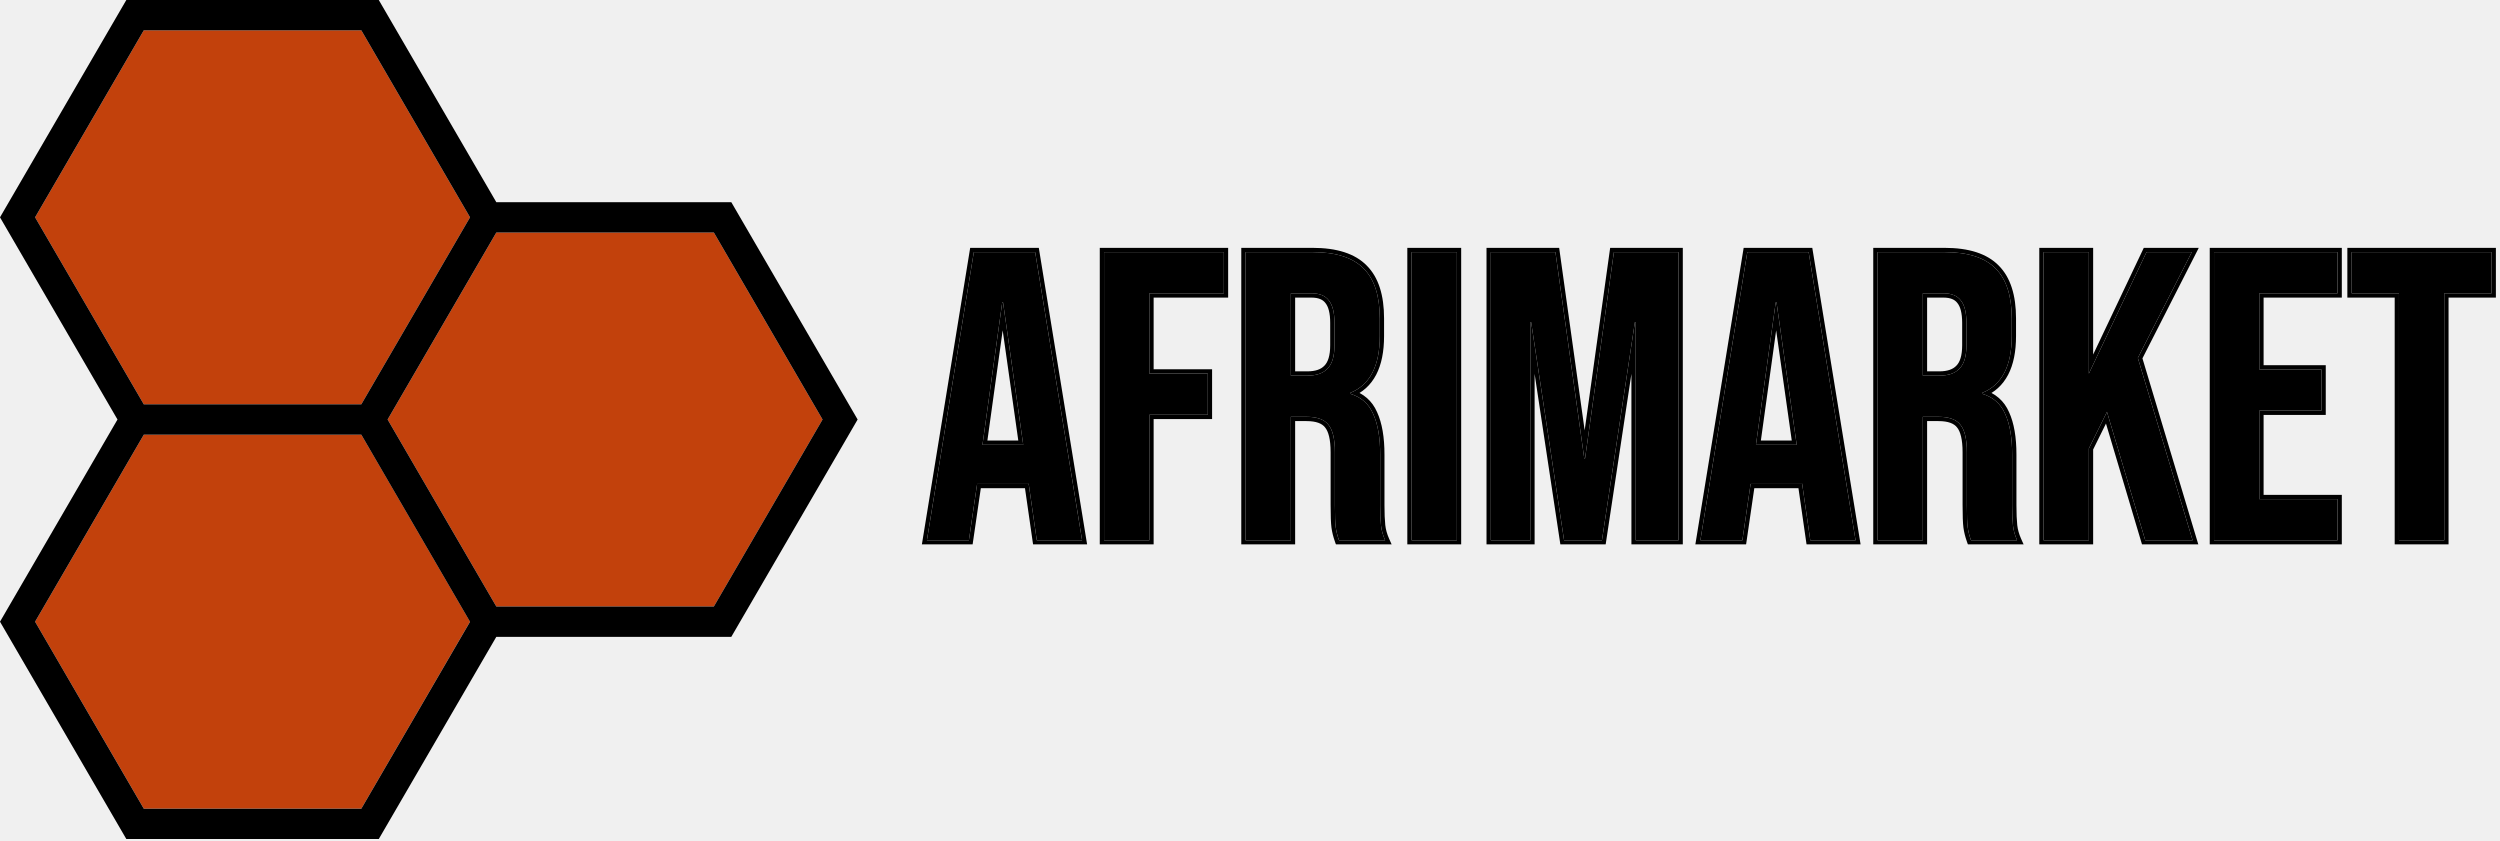
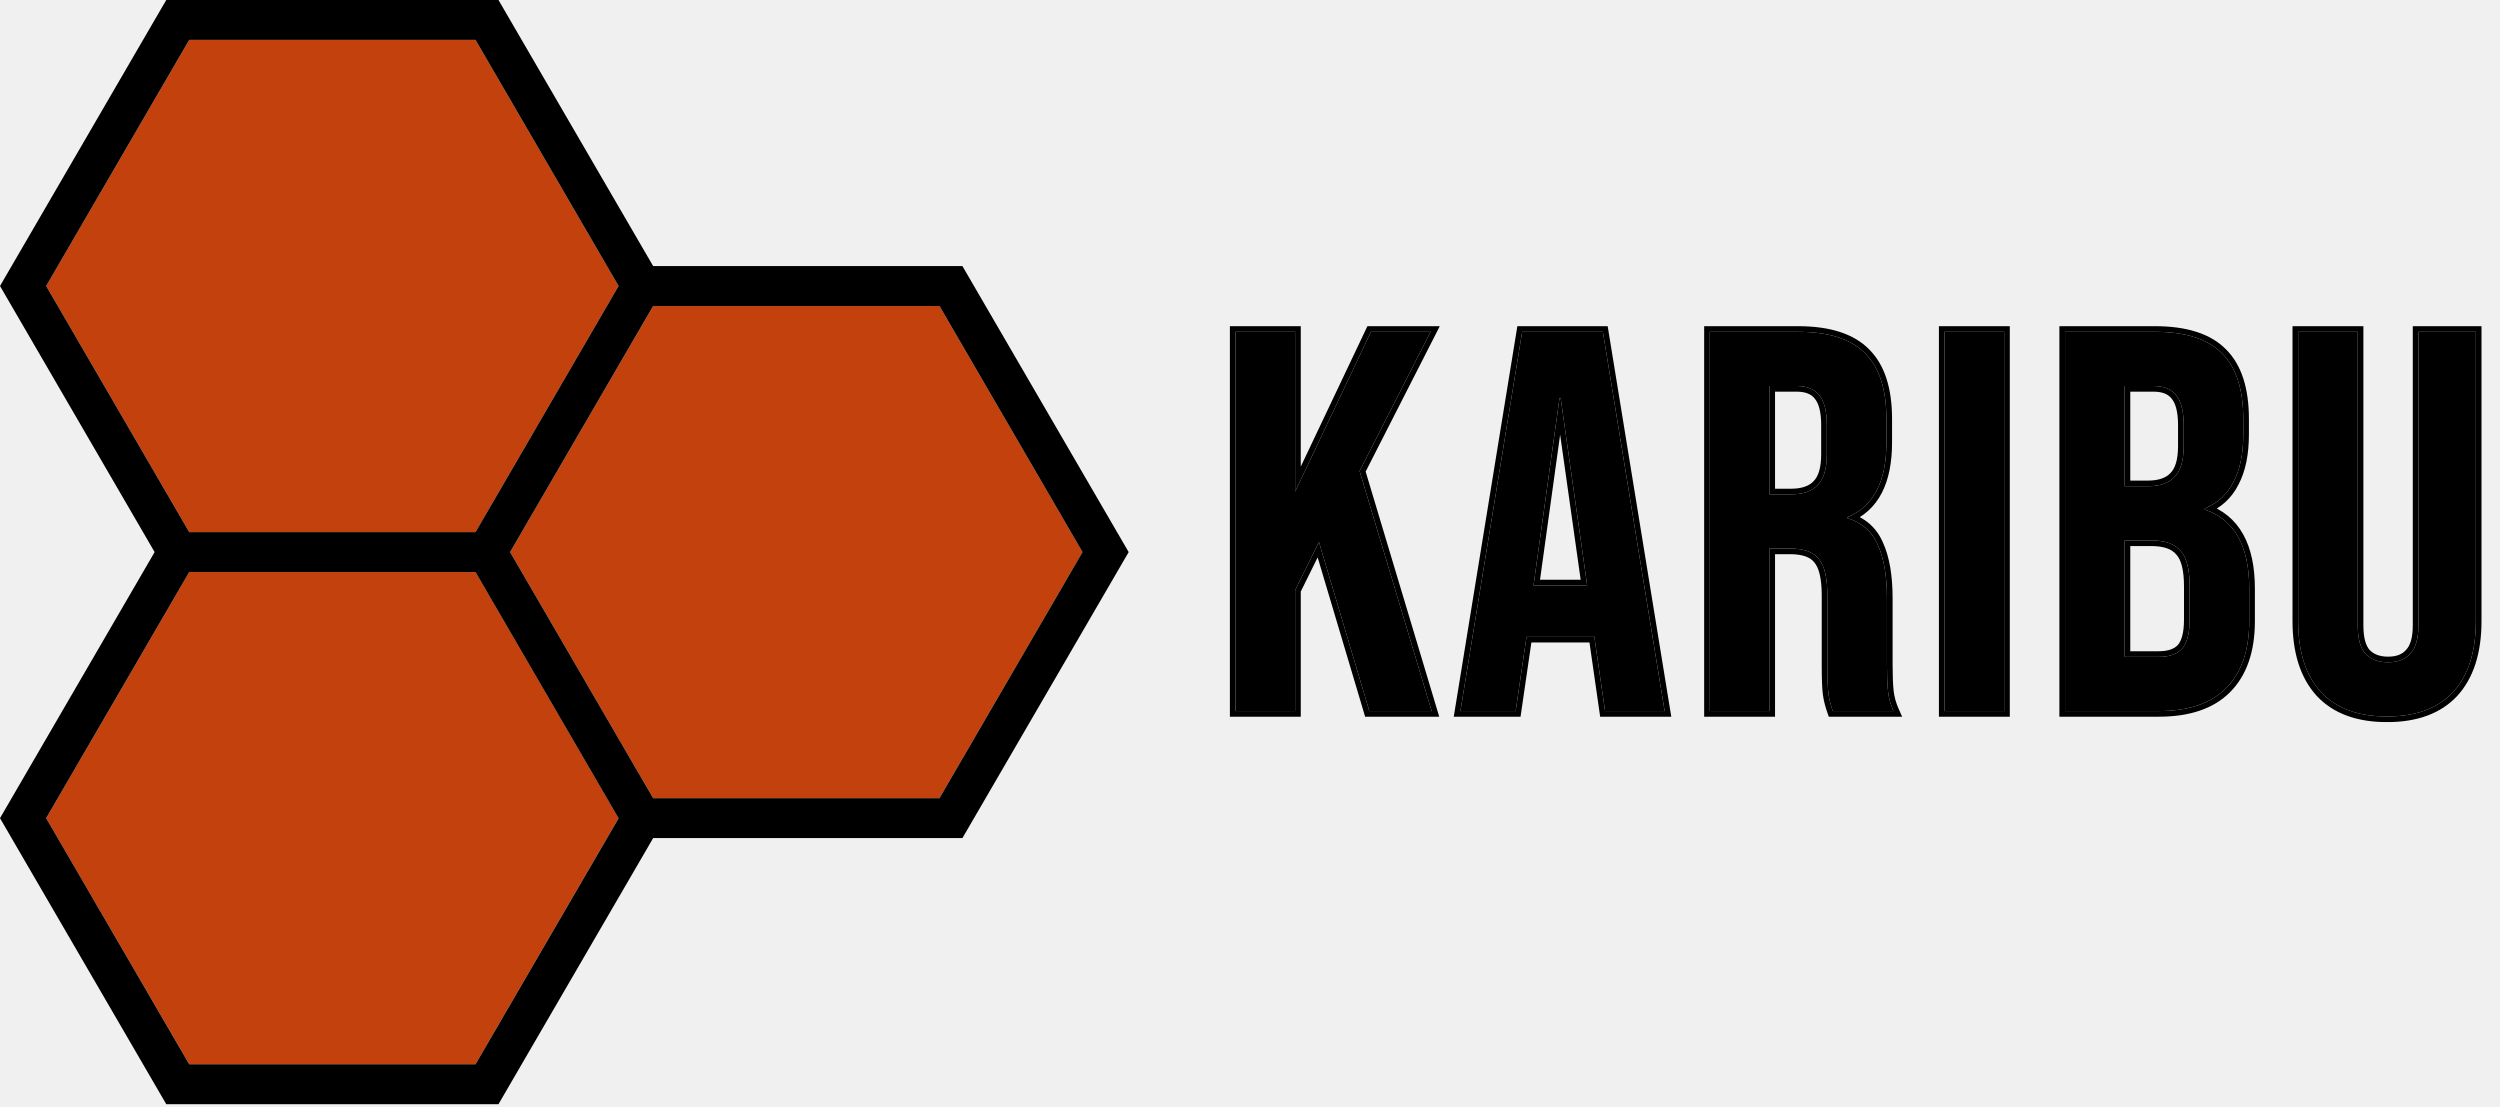
- <svg xmlns="http://www.w3.org/2000/svg" width="583" height="196" viewBox="0 0 583 196" fill="none">
+ <svg xmlns="http://www.w3.org/2000/svg" width="443" height="196" viewBox="0 0 443 196" fill="none">
  <path d="M33.53 7.07H84.26L109.61 50.68L84.26 94.29H33.53L8.18 50.68L33.53 7.07Z" fill="#C2410C" />
  <path d="M84.26 188.58H33.53L8.18 144.98L33.53 101.37H84.26L87.43 106.81L109.61 144.98L84.26 188.58Z" fill="#C2410C" />
  <path d="M115.74 141.44L112.57 135.99L90.39 97.83L115.74 54.22H166.47L191.82 97.83L166.47 141.44H115.74Z" fill="#C2410C" />
  <path d="M200 97.83L170.54 47.15H115.74L88.33 0H29.46L0 50.68L27.4 97.83L0 144.98L29.46 195.66H88.33L115.74 148.51H170.54L200 97.83ZM33.53 7.07H84.26L109.61 50.68L84.26 94.29H33.53L8.18 50.68L33.53 7.07ZM84.26 188.59H33.53L8.18 144.98L33.53 101.37H84.26L87.43 106.83L109.61 145L84.26 188.59ZM115.74 141.44L112.57 135.99L90.39 97.83L115.74 54.22H166.47L191.82 97.83L166.47 141.44H115.74Z" fill="black" />
-   <mask id="path-5-outside-1_2_4" maskUnits="userSpaceOnUse" x="214" y="57" width="369" height="70" fill="black">
-     <rect fill="white" x="214" y="57" width="369" height="70" />
-     <path d="M227.096 58.8H241.4L252.344 126H241.784L239.864 112.656V112.848H227.864L225.944 126H216.152L227.096 58.8ZM238.616 103.728L233.912 70.512H233.72L229.112 103.728H238.616ZM257.467 58.8H285.403V68.4H268.027V87.12H281.659V96.72H268.027V126H257.467V58.8ZM290.467 58.8H306.115C311.555 58.8 315.523 60.08 318.019 62.64C320.515 65.136 321.763 69.008 321.763 74.256V78.384C321.763 85.36 319.459 89.776 314.851 91.632V91.824C317.411 92.592 319.203 94.16 320.227 96.528C321.315 98.896 321.859 102.064 321.859 106.032V117.84C321.859 119.76 321.923 121.328 322.051 122.544C322.179 123.696 322.499 124.848 323.011 126H312.259C311.875 124.912 311.619 123.888 311.491 122.928C311.363 121.968 311.299 120.24 311.299 117.744V105.456C311.299 102.384 310.787 100.24 309.763 99.024C308.803 97.808 307.107 97.2 304.675 97.2H301.027V126H290.467V58.8ZM304.867 87.6C306.979 87.6 308.547 87.056 309.571 85.968C310.659 84.88 311.203 83.056 311.203 80.496V75.312C311.203 72.88 310.755 71.12 309.859 70.032C309.027 68.944 307.683 68.4 305.827 68.4H301.027V87.6H304.867ZM329.186 58.8H339.746V126H329.186V58.8ZM347.655 58.8H362.727L369.447 106.896H369.639L376.359 58.8H391.431V126H381.447V75.12H381.255L373.575 126H364.743L357.063 75.12H356.871V126H347.655V58.8ZM407.471 58.8H421.775L432.719 126H422.159L420.239 112.656V112.848H408.239L406.319 126H396.527L407.471 58.8ZM418.991 103.728L414.287 70.512H414.095L409.487 103.728H418.991ZM437.842 58.8H453.49C458.93 58.8 462.898 60.08 465.394 62.64C467.89 65.136 469.138 69.008 469.138 74.256V78.384C469.138 85.36 466.834 89.776 462.226 91.632V91.824C464.786 92.592 466.578 94.16 467.602 96.528C468.69 98.896 469.234 102.064 469.234 106.032V117.84C469.234 119.76 469.298 121.328 469.426 122.544C469.554 123.696 469.874 124.848 470.386 126H459.634C459.25 124.912 458.994 123.888 458.866 122.928C458.738 121.968 458.674 120.24 458.674 117.744V105.456C458.674 102.384 458.162 100.24 457.138 99.024C456.178 97.808 454.482 97.2 452.05 97.2H448.402V126H437.842V58.8ZM452.242 87.6C454.354 87.6 455.922 87.056 456.946 85.968C458.034 84.88 458.578 83.056 458.578 80.496V75.312C458.578 72.88 458.13 71.12 457.234 70.032C456.402 68.944 455.058 68.4 453.202 68.4H448.402V87.6H452.242ZM476.561 58.8H487.121V87.12L500.561 58.8H511.121L498.545 83.472L511.313 126H500.273L491.345 96.048L487.121 104.592V126H476.561V58.8ZM516.311 58.8H545.111V68.4H526.871V86.16H541.367V95.76H526.871V116.4H545.111V126H516.311V58.8ZM559.442 68.4H548.402V58.8H581.042V68.4H570.002V126H559.442V68.4Z" />
+   <mask id="path-5-outside-1_2_4" maskUnits="userSpaceOnUse" x="217" y="57" width="223" height="71" fill="black">
+     <rect fill="white" x="217" y="57" width="223" height="71" />
+     <path d="M218.936 58.8H229.496V87.12L242.936 58.8H253.496L240.92 83.472L253.688 126H242.648L233.72 96.048L229.496 104.592V126H218.936V58.8ZM269.726 58.8H284.03L294.974 126H284.414L282.494 112.656V112.848H270.494L268.574 126H258.782L269.726 58.8ZM281.246 103.728L276.542 70.512H276.35L271.742 103.728H281.246ZM302.977 58.8H318.625C324.065 58.8 328.033 60.08 330.529 62.64C333.025 65.136 334.273 69.008 334.273 74.256V78.384C334.273 85.36 331.969 89.776 327.361 91.632V91.824C329.921 92.592 331.713 94.16 332.737 96.528C333.825 98.896 334.369 102.064 334.369 106.032V117.84C334.369 119.76 334.433 121.328 334.561 122.544C334.689 123.696 335.009 124.848 335.521 126H324.769C324.385 124.912 324.129 123.888 324.001 122.928C323.873 121.968 323.809 120.24 323.809 117.744V105.456C323.809 102.384 323.297 100.24 322.273 99.024C321.313 97.808 319.617 97.2 317.185 97.2H313.537V126H302.977V58.8ZM317.377 87.6C319.489 87.6 321.057 87.056 322.081 85.968C323.169 84.88 323.713 83.056 323.713 80.496V75.312C323.713 72.88 323.265 71.12 322.369 70.032C321.537 68.944 320.193 68.4 318.337 68.4H313.537V87.6H317.377ZM344.576 58.8H355.136V126H344.576V58.8ZM365.925 58.8H381.861C387.301 58.8 391.269 60.08 393.765 62.64C396.261 65.136 397.509 69.008 397.509 74.256V76.944C397.509 80.4 396.933 83.216 395.781 85.392C394.693 87.568 392.997 89.136 390.693 90.096V90.288C395.941 92.08 398.565 96.752 398.565 104.304V110.064C398.565 115.248 397.189 119.216 394.437 121.968C391.749 124.656 387.781 126 382.533 126H365.925V58.8ZM380.613 86.16C382.725 86.16 384.293 85.616 385.317 84.528C386.405 83.44 386.949 81.616 386.949 79.056V75.312C386.949 72.88 386.501 71.12 385.605 70.032C384.773 68.944 383.429 68.4 381.573 68.4H376.485V86.16H380.613ZM382.533 116.4C384.389 116.4 385.765 115.92 386.661 114.96C387.557 113.936 388.005 112.208 388.005 109.776V103.92C388.005 100.848 387.461 98.736 386.373 97.584C385.349 96.368 383.621 95.76 381.189 95.76H376.485V116.4H382.533ZM422.977 126.96C417.857 126.96 413.953 125.52 411.265 122.64C408.577 119.696 407.233 115.504 407.233 110.064V58.8H417.793V110.832C417.793 113.136 418.241 114.8 419.137 115.824C420.097 116.848 421.441 117.36 423.169 117.36C424.897 117.36 426.209 116.848 427.105 115.824C428.065 114.8 428.545 113.136 428.545 110.832V58.8H438.721V110.064C438.721 115.504 437.377 119.696 434.689 122.64C432.001 125.52 428.097 126.96 422.977 126.96Z" />
  </mask>
-   <path d="M227.096 58.8H241.4L252.344 126H241.784L239.864 112.656V112.848H227.864L225.944 126H216.152L227.096 58.8ZM238.616 103.728L233.912 70.512H233.72L229.112 103.728H238.616ZM257.467 58.8H285.403V68.4H268.027V87.12H281.659V96.72H268.027V126H257.467V58.8ZM290.467 58.8H306.115C311.555 58.8 315.523 60.08 318.019 62.64C320.515 65.136 321.763 69.008 321.763 74.256V78.384C321.763 85.36 319.459 89.776 314.851 91.632V91.824C317.411 92.592 319.203 94.16 320.227 96.528C321.315 98.896 321.859 102.064 321.859 106.032V117.84C321.859 119.76 321.923 121.328 322.051 122.544C322.179 123.696 322.499 124.848 323.011 126H312.259C311.875 124.912 311.619 123.888 311.491 122.928C311.363 121.968 311.299 120.24 311.299 117.744V105.456C311.299 102.384 310.787 100.24 309.763 99.024C308.803 97.808 307.107 97.2 304.675 97.2H301.027V126H290.467V58.8ZM304.867 87.6C306.979 87.6 308.547 87.056 309.571 85.968C310.659 84.88 311.203 83.056 311.203 80.496V75.312C311.203 72.88 310.755 71.12 309.859 70.032C309.027 68.944 307.683 68.4 305.827 68.4H301.027V87.6H304.867ZM329.186 58.8H339.746V126H329.186V58.8ZM347.655 58.8H362.727L369.447 106.896H369.639L376.359 58.8H391.431V126H381.447V75.12H381.255L373.575 126H364.743L357.063 75.12H356.871V126H347.655V58.8ZM407.471 58.8H421.775L432.719 126H422.159L420.239 112.656V112.848H408.239L406.319 126H396.527L407.471 58.8ZM418.991 103.728L414.287 70.512H414.095L409.487 103.728H418.991ZM437.842 58.8H453.49C458.93 58.8 462.898 60.08 465.394 62.64C467.89 65.136 469.138 69.008 469.138 74.256V78.384C469.138 85.36 466.834 89.776 462.226 91.632V91.824C464.786 92.592 466.578 94.16 467.602 96.528C468.69 98.896 469.234 102.064 469.234 106.032V117.84C469.234 119.76 469.298 121.328 469.426 122.544C469.554 123.696 469.874 124.848 470.386 126H459.634C459.25 124.912 458.994 123.888 458.866 122.928C458.738 121.968 458.674 120.24 458.674 117.744V105.456C458.674 102.384 458.162 100.24 457.138 99.024C456.178 97.808 454.482 97.2 452.05 97.2H448.402V126H437.842V58.8ZM452.242 87.6C454.354 87.6 455.922 87.056 456.946 85.968C458.034 84.88 458.578 83.056 458.578 80.496V75.312C458.578 72.88 458.13 71.12 457.234 70.032C456.402 68.944 455.058 68.4 453.202 68.4H448.402V87.6H452.242ZM476.561 58.8H487.121V87.12L500.561 58.8H511.121L498.545 83.472L511.313 126H500.273L491.345 96.048L487.121 104.592V126H476.561V58.8ZM516.311 58.8H545.111V68.4H526.871V86.16H541.367V95.76H526.871V116.4H545.111V126H516.311V58.8ZM559.442 68.4H548.402V58.8H581.042V68.4H570.002V126H559.442V68.4Z" fill="black" />
-   <path d="M227.096 58.8V57.8H226.246L226.109 58.639L227.096 58.8ZM241.4 58.8L242.387 58.639L242.25 57.8H241.4V58.8ZM252.344 126V127H253.52L253.331 125.839L252.344 126ZM241.784 126L240.794 126.142L240.918 127H241.784V126ZM239.864 112.656L240.854 112.514L238.864 112.656H239.864ZM239.864 112.848V113.848H240.864V112.848H239.864ZM227.864 112.848V111.848H226.999L226.874 112.704L227.864 112.848ZM225.944 126V127H226.809L226.934 126.144L225.944 126ZM216.152 126L215.165 125.839L214.976 127H216.152V126ZM238.616 103.728V104.728H239.768L239.606 103.588L238.616 103.728ZM233.912 70.512L234.902 70.372L234.78 69.512H233.912V70.512ZM233.72 70.512V69.512H232.849L232.729 70.375L233.72 70.512ZM229.112 103.728L228.121 103.591L227.964 104.728H229.112V103.728ZM227.096 58.8V59.8H241.4V58.8V57.8H227.096V58.8ZM241.4 58.8L240.413 58.961L251.357 126.161L252.344 126L253.331 125.839L242.387 58.639L241.4 58.8ZM252.344 126V125H241.784V126V127H252.344V126ZM241.784 126L242.774 125.858L240.854 112.514L239.864 112.656L238.874 112.798L240.794 126.142L241.784 126ZM239.864 112.656H238.864V112.848H239.864H240.864V112.656H239.864ZM239.864 112.848V111.848H227.864V112.848V113.848H239.864V112.848ZM227.864 112.848L226.874 112.704L224.954 125.856L225.944 126L226.934 126.144L228.854 112.992L227.864 112.848ZM225.944 126V125H216.152V126V127H225.944V126ZM216.152 126L217.139 126.161L228.083 58.961L227.096 58.8L226.109 58.639L215.165 125.839L216.152 126ZM238.616 103.728L239.606 103.588L234.902 70.372L233.912 70.512L232.922 70.652L237.626 103.868L238.616 103.728ZM233.912 70.512V69.512H233.72V70.512V71.512H233.912V70.512ZM233.72 70.512L232.729 70.375L228.121 103.591L229.112 103.728L230.103 103.865L234.711 70.649L233.72 70.512ZM229.112 103.728V104.728H238.616V103.728V102.728H229.112V103.728ZM257.467 58.8V57.8H256.467V58.8H257.467ZM285.403 58.8H286.403V57.8H285.403V58.8ZM285.403 68.4V69.4H286.403V68.4H285.403ZM268.027 68.4V67.4H267.027V68.4H268.027ZM268.027 87.12H267.027V88.12H268.027V87.12ZM281.659 87.12H282.659V86.12H281.659V87.12ZM281.659 96.72V97.72H282.659V96.72H281.659ZM268.027 96.72V95.72H267.027V96.72H268.027ZM268.027 126V127H269.027V126H268.027ZM257.467 126H256.467V127H257.467V126ZM257.467 58.8V59.8H285.403V58.8V57.8H257.467V58.8ZM285.403 58.8H284.403V68.4H285.403H286.403V58.8H285.403ZM285.403 68.4V67.4H268.027V68.4V69.4H285.403V68.4ZM268.027 68.4H267.027V87.12H268.027H269.027V68.4H268.027ZM268.027 87.12V88.12H281.659V87.12V86.12H268.027V87.12ZM281.659 87.12H280.659V96.72H281.659H282.659V87.12H281.659ZM281.659 96.72V95.72H268.027V96.72V97.72H281.659V96.72ZM268.027 96.72H267.027V126H268.027H269.027V96.72H268.027ZM268.027 126V125H257.467V126V127H268.027V126ZM257.467 126H258.467V58.8H257.467H256.467V126H257.467ZM290.467 58.8V57.8H289.467V58.8H290.467ZM318.019 62.64L317.303 63.338L317.312 63.347L318.019 62.64ZM314.851 91.632L314.478 90.704L313.851 90.957V91.632H314.851ZM314.851 91.824H313.851V92.568L314.564 92.782L314.851 91.824ZM320.227 96.528L319.309 96.925L319.314 96.935L319.319 96.945L320.227 96.528ZM322.051 122.544L321.057 122.649L321.057 122.654L322.051 122.544ZM323.011 126V127H324.55L323.925 125.594L323.011 126ZM312.259 126L311.316 126.333L311.552 127H312.259V126ZM309.763 99.024L308.978 99.644L308.988 99.656L308.998 99.668L309.763 99.024ZM301.027 97.2V96.2H300.027V97.2H301.027ZM301.027 126V127H302.027V126H301.027ZM290.467 126H289.467V127H290.467V126ZM309.571 85.968L308.864 85.261L308.853 85.272L308.843 85.283L309.571 85.968ZM309.859 70.032L309.065 70.639L309.076 70.654L309.087 70.668L309.859 70.032ZM301.027 68.4V67.4H300.027V68.4H301.027ZM301.027 87.6H300.027V88.6H301.027V87.6ZM290.467 58.8V59.8H306.115V58.8V57.8H290.467V58.8ZM306.115 58.8V59.8C311.424 59.8 315.074 61.052 317.303 63.338L318.019 62.64L318.735 61.942C315.972 59.108 311.686 57.8 306.115 57.8V58.8ZM318.019 62.64L317.312 63.347C319.546 65.581 320.763 69.145 320.763 74.256H321.763H322.763C322.763 68.871 321.484 64.691 318.726 61.933L318.019 62.64ZM321.763 74.256H320.763V78.384H321.763H322.763V74.256H321.763ZM321.763 78.384H320.763C320.763 81.772 320.202 84.446 319.149 86.465C318.107 88.463 316.56 89.866 314.478 90.704L314.851 91.632L315.225 92.56C317.75 91.542 319.66 89.809 320.922 87.391C322.172 84.994 322.763 81.972 322.763 78.384H321.763ZM314.851 91.632H313.851V91.824H314.851H315.851V91.632H314.851ZM314.851 91.824L314.564 92.782C316.853 93.469 318.407 94.839 319.309 96.925L320.227 96.528L321.145 96.131C319.999 93.481 317.97 91.716 315.139 90.866L314.851 91.824ZM320.227 96.528L319.319 96.945C320.323 99.132 320.859 102.14 320.859 106.032H321.859H322.859C322.859 101.988 322.307 98.66 321.136 96.111L320.227 96.528ZM321.859 106.032H320.859V117.84H321.859H322.859V106.032H321.859ZM321.859 117.84H320.859C320.859 119.778 320.924 121.384 321.057 122.649L322.051 122.544L323.046 122.439C322.923 121.272 322.859 119.742 322.859 117.84H321.859ZM322.051 122.544L321.057 122.654C321.198 123.917 321.547 125.168 322.097 126.406L323.011 126L323.925 125.594C323.451 124.528 323.161 123.475 323.045 122.434L322.051 122.544ZM323.011 126V125H312.259V126V127H323.011V126ZM312.259 126L313.202 125.667C312.837 124.632 312.6 123.676 312.482 122.796L311.491 122.928L310.5 123.06C310.639 124.1 310.914 125.192 311.316 126.333L312.259 126ZM311.491 122.928L312.482 122.796C312.364 121.91 312.299 120.243 312.299 117.744H311.299H310.299C310.299 120.236 310.362 122.026 310.5 123.06L311.491 122.928ZM311.299 117.744H312.299V105.456H311.299H310.299V117.744H311.299ZM311.299 105.456H312.299C312.299 102.338 311.793 99.882 310.528 98.38L309.763 99.024L308.998 99.668C309.782 100.599 310.299 102.43 310.299 105.456H311.299ZM309.763 99.024L310.548 98.404C309.311 96.838 307.238 96.2 304.675 96.2V97.2V98.2C306.977 98.2 308.295 98.778 308.978 99.644L309.763 99.024ZM304.675 97.2V96.2H301.027V97.2V98.2H304.675V97.2ZM301.027 97.2H300.027V126H301.027H302.027V97.2H301.027ZM301.027 126V125H290.467V126V127H301.027V126ZM290.467 126H291.467V58.8H290.467H289.467V126H290.467ZM304.867 87.6V88.6C307.139 88.6 309.019 88.014 310.299 86.653L309.571 85.968L308.843 85.283C308.075 86.098 306.82 86.6 304.867 86.6V87.6ZM309.571 85.968L310.278 86.675C311.646 85.308 312.203 83.155 312.203 80.496H311.203H310.203C310.203 82.957 309.673 84.452 308.864 85.261L309.571 85.968ZM311.203 80.496H312.203V75.312H311.203H310.203V80.496H311.203ZM311.203 75.312H312.203C312.203 72.801 311.749 70.754 310.631 69.396L309.859 70.032L309.087 70.668C309.762 71.487 310.203 72.959 310.203 75.312H311.203ZM309.859 70.032L310.654 69.424C309.57 68.008 307.876 67.4 305.827 67.4V68.4V69.4C307.491 69.4 308.484 69.88 309.065 70.639L309.859 70.032ZM305.827 68.4V67.4H301.027V68.4V69.4H305.827V68.4ZM301.027 68.4H300.027V87.6H301.027H302.027V68.4H301.027ZM301.027 87.6V88.6H304.867V87.6V86.6H301.027V87.6ZM329.186 58.8V57.8H328.186V58.8H329.186ZM339.746 58.8H340.746V57.8H339.746V58.8ZM339.746 126V127H340.746V126H339.746ZM329.186 126H328.186V127H329.186V126ZM329.186 58.8V59.8H339.746V58.8V57.8H329.186V58.8ZM339.746 58.8H338.746V126H339.746H340.746V58.8H339.746ZM339.746 126V125H329.186V126V127H339.746V126ZM329.186 126H330.186V58.8H329.186H328.186V126H329.186ZM347.655 58.8V57.8H346.655V58.8H347.655ZM362.727 58.8L363.717 58.662L363.597 57.8H362.727V58.8ZM369.447 106.896L368.456 107.034L368.577 107.896H369.447V106.896ZM369.639 106.896V107.896H370.509L370.629 107.034L369.639 106.896ZM376.359 58.8V57.8H375.489L375.368 58.662L376.359 58.8ZM391.431 58.8H392.431V57.8H391.431V58.8ZM391.431 126V127H392.431V126H391.431ZM381.447 126H380.447V127H381.447V126ZM381.447 75.12H382.447V74.12H381.447V75.12ZM381.255 75.12V74.12H380.394L380.266 74.971L381.255 75.12ZM373.575 126V127H374.435L374.564 126.149L373.575 126ZM364.743 126L363.754 126.149L363.882 127H364.743V126ZM357.063 75.12L358.052 74.971L357.923 74.12H357.063V75.12ZM356.871 75.12V74.12H355.871V75.12H356.871ZM356.871 126V127H357.871V126H356.871ZM347.655 126H346.655V127H347.655V126ZM347.655 58.8V59.8H362.727V58.8V57.8H347.655V58.8ZM362.727 58.8L361.736 58.938L368.456 107.034L369.447 106.896L370.437 106.758L363.717 58.662L362.727 58.8ZM369.447 106.896V107.896H369.639V106.896V105.896H369.447V106.896ZM369.639 106.896L370.629 107.034L377.349 58.938L376.359 58.8L375.368 58.662L368.648 106.758L369.639 106.896ZM376.359 58.8V59.8H391.431V58.8V57.8H376.359V58.8ZM391.431 58.8H390.431V126H391.431H392.431V58.8H391.431ZM391.431 126V125H381.447V126V127H391.431V126ZM381.447 126H382.447V75.12H381.447H380.447V126H381.447ZM381.447 75.12V74.12H381.255V75.12V76.12H381.447V75.12ZM381.255 75.12L380.266 74.971L372.586 125.851L373.575 126L374.564 126.149L382.244 75.269L381.255 75.12ZM373.575 126V125H364.743V126V127H373.575V126ZM364.743 126L365.732 125.851L358.052 74.971L357.063 75.12L356.074 75.269L363.754 126.149L364.743 126ZM357.063 75.12V74.12H356.871V75.12V76.12H357.063V75.12ZM356.871 75.12H355.871V126H356.871H357.871V75.12H356.871ZM356.871 126V125H347.655V126V127H356.871V126ZM347.655 126H348.655V58.8H347.655H346.655V126H347.655ZM407.471 58.8V57.8H406.621L406.484 58.639L407.471 58.8ZM421.775 58.8L422.762 58.639L422.625 57.8H421.775V58.8ZM432.719 126V127H433.895L433.706 125.839L432.719 126ZM422.159 126L421.169 126.142L421.293 127H422.159V126ZM420.239 112.656L421.229 112.514L419.239 112.656H420.239ZM420.239 112.848V113.848H421.239V112.848H420.239ZM408.239 112.848V111.848H407.374L407.249 112.704L408.239 112.848ZM406.319 126V127H407.184L407.309 126.144L406.319 126ZM396.527 126L395.54 125.839L395.351 127H396.527V126ZM418.991 103.728V104.728H420.143L419.981 103.588L418.991 103.728ZM414.287 70.512L415.277 70.372L415.155 69.512H414.287V70.512ZM414.095 70.512V69.512H413.224L413.104 70.375L414.095 70.512ZM409.487 103.728L408.496 103.591L408.339 104.728H409.487V103.728ZM407.471 58.8V59.8H421.775V58.8V57.8H407.471V58.8ZM421.775 58.8L420.788 58.961L431.732 126.161L432.719 126L433.706 125.839L422.762 58.639L421.775 58.8ZM432.719 126V125H422.159V126V127H432.719V126ZM422.159 126L423.149 125.858L421.229 112.514L420.239 112.656L419.249 112.798L421.169 126.142L422.159 126ZM420.239 112.656H419.239V112.848H420.239H421.239V112.656H420.239ZM420.239 112.848V111.848H408.239V112.848V113.848H420.239V112.848ZM408.239 112.848L407.249 112.704L405.329 125.856L406.319 126L407.309 126.144L409.229 112.992L408.239 112.848ZM406.319 126V125H396.527V126V127H406.319V126ZM396.527 126L397.514 126.161L408.458 58.961L407.471 58.8L406.484 58.639L395.54 125.839L396.527 126ZM418.991 103.728L419.981 103.588L415.277 70.372L414.287 70.512L413.297 70.652L418.001 103.868L418.991 103.728ZM414.287 70.512V69.512H414.095V70.512V71.512H414.287V70.512ZM414.095 70.512L413.104 70.375L408.496 103.591L409.487 103.728L410.478 103.865L415.086 70.649L414.095 70.512ZM409.487 103.728V104.728H418.991V103.728V102.728H409.487V103.728ZM437.842 58.8V57.8H436.842V58.8H437.842ZM465.394 62.64L464.678 63.338L464.687 63.347L465.394 62.64ZM462.226 91.632L461.853 90.704L461.226 90.957V91.632H462.226ZM462.226 91.824H461.226V92.568L461.939 92.782L462.226 91.824ZM467.602 96.528L466.684 96.925L466.689 96.935L466.694 96.945L467.602 96.528ZM469.426 122.544L468.432 122.649L468.432 122.654L469.426 122.544ZM470.386 126V127H471.925L471.3 125.594L470.386 126ZM459.634 126L458.691 126.333L458.927 127H459.634V126ZM457.138 99.024L456.353 99.644L456.363 99.656L456.373 99.668L457.138 99.024ZM448.402 97.2V96.2H447.402V97.2H448.402ZM448.402 126V127H449.402V126H448.402ZM437.842 126H436.842V127H437.842V126ZM456.946 85.968L456.239 85.261L456.228 85.272L456.218 85.283L456.946 85.968ZM457.234 70.032L456.44 70.639L456.451 70.654L456.462 70.668L457.234 70.032ZM448.402 68.4V67.4H447.402V68.4H448.402ZM448.402 87.6H447.402V88.6H448.402V87.6ZM437.842 58.8V59.8H453.49V58.8V57.8H437.842V58.8ZM453.49 58.8V59.8C458.799 59.8 462.449 61.052 464.678 63.338L465.394 62.64L466.11 61.942C463.347 59.108 459.061 57.8 453.49 57.8V58.8ZM465.394 62.64L464.687 63.347C466.921 65.581 468.138 69.145 468.138 74.256H469.138H470.138C470.138 68.871 468.859 64.691 466.101 61.933L465.394 62.64ZM469.138 74.256H468.138V78.384H469.138H470.138V74.256H469.138ZM469.138 78.384H468.138C468.138 81.772 467.577 84.446 466.524 86.465C465.482 88.463 463.935 89.866 461.853 90.704L462.226 91.632L462.6 92.56C465.125 91.542 467.035 89.809 468.297 87.391C469.547 84.994 470.138 81.972 470.138 78.384H469.138ZM462.226 91.632H461.226V91.824H462.226H463.226V91.632H462.226ZM462.226 91.824L461.939 92.782C464.228 93.469 465.782 94.839 466.684 96.925L467.602 96.528L468.52 96.131C467.374 93.481 465.345 91.716 462.514 90.866L462.226 91.824ZM467.602 96.528L466.694 96.945C467.698 99.132 468.234 102.14 468.234 106.032H469.234H470.234C470.234 101.988 469.682 98.66 468.511 96.111L467.602 96.528ZM469.234 106.032H468.234V117.84H469.234H470.234V106.032H469.234ZM469.234 117.84H468.234C468.234 119.778 468.299 121.384 468.432 122.649L469.426 122.544L470.421 122.439C470.298 121.272 470.234 119.742 470.234 117.84H469.234ZM469.426 122.544L468.432 122.654C468.573 123.917 468.922 125.168 469.472 126.406L470.386 126L471.3 125.594C470.826 124.528 470.536 123.475 470.42 122.434L469.426 122.544ZM470.386 126V125H459.634V126V127H470.386V126ZM459.634 126L460.577 125.667C460.212 124.632 459.975 123.676 459.857 122.796L458.866 122.928L457.875 123.06C458.014 124.1 458.289 125.192 458.691 126.333L459.634 126ZM458.866 122.928L459.857 122.796C459.739 121.91 459.674 120.243 459.674 117.744H458.674H457.674C457.674 120.236 457.737 122.026 457.875 123.06L458.866 122.928ZM458.674 117.744H459.674V105.456H458.674H457.674V117.744H458.674ZM458.674 105.456H459.674C459.674 102.338 459.168 99.882 457.903 98.38L457.138 99.024L456.373 99.668C457.157 100.599 457.674 102.43 457.674 105.456H458.674ZM457.138 99.024L457.923 98.404C456.686 96.838 454.613 96.2 452.05 96.2V97.2V98.2C454.352 98.2 455.67 98.778 456.353 99.644L457.138 99.024ZM452.05 97.2V96.2H448.402V97.2V98.2H452.05V97.2ZM448.402 97.2H447.402V126H448.402H449.402V97.2H448.402ZM448.402 126V125H437.842V126V127H448.402V126ZM437.842 126H438.842V58.8H437.842H436.842V126H437.842ZM452.242 87.6V88.6C454.514 88.6 456.394 88.014 457.674 86.653L456.946 85.968L456.218 85.283C455.45 86.098 454.195 86.6 452.242 86.6V87.6ZM456.946 85.968L457.653 86.675C459.021 85.308 459.578 83.155 459.578 80.496H458.578H457.578C457.578 82.957 457.048 84.452 456.239 85.261L456.946 85.968ZM458.578 80.496H459.578V75.312H458.578H457.578V80.496H458.578ZM458.578 75.312H459.578C459.578 72.801 459.124 70.754 458.006 69.396L457.234 70.032L456.462 70.668C457.137 71.487 457.578 72.959 457.578 75.312H458.578ZM457.234 70.032L458.029 69.424C456.945 68.008 455.251 67.4 453.202 67.4V68.4V69.4C454.866 69.4 455.859 69.88 456.44 70.639L457.234 70.032ZM453.202 68.4V67.4H448.402V68.4V69.4H453.202V68.4ZM448.402 68.4H447.402V87.6H448.402H449.402V68.4H448.402ZM448.402 87.6V88.6H452.242V87.6V86.6H448.402V87.6ZM476.561 58.8V57.8H475.561V58.8H476.561ZM487.121 58.8H488.121V57.8H487.121V58.8ZM487.121 87.12H486.121L488.024 87.549L487.121 87.12ZM500.561 58.8V57.8H499.929L499.658 58.371L500.561 58.8ZM511.121 58.8L512.012 59.254L512.753 57.8H511.121V58.8ZM498.545 83.472L497.654 83.018L497.472 83.375L497.587 83.76L498.545 83.472ZM511.313 126V127H512.657L512.271 125.712L511.313 126ZM500.273 126L499.315 126.286L499.528 127H500.273V126ZM491.345 96.048L492.303 95.762L491.576 93.324L490.449 95.605L491.345 96.048ZM487.121 104.592L486.225 104.149L486.121 104.358V104.592H487.121ZM487.121 126V127H488.121V126H487.121ZM476.561 126H475.561V127H476.561V126ZM476.561 58.8V59.8H487.121V58.8V57.8H476.561V58.8ZM487.121 58.8H486.121V87.12H487.121H488.121V58.8H487.121ZM487.121 87.12L488.024 87.549L501.464 59.229L500.561 58.8L499.658 58.371L486.218 86.691L487.121 87.12ZM500.561 58.8V59.8H511.121V58.8V57.8H500.561V58.8ZM511.121 58.8L510.23 58.346L497.654 83.018L498.545 83.472L499.436 83.926L512.012 59.254L511.121 58.8ZM498.545 83.472L497.587 83.76L510.355 126.288L511.313 126L512.271 125.712L499.503 83.184L498.545 83.472ZM511.313 126V125H500.273V126V127H511.313V126ZM500.273 126L501.231 125.714L492.303 95.762L491.345 96.048L490.387 96.334L499.315 126.286L500.273 126ZM491.345 96.048L490.449 95.605L486.225 104.149L487.121 104.592L488.017 105.035L492.241 96.491L491.345 96.048ZM487.121 104.592H486.121V126H487.121H488.121V104.592H487.121ZM487.121 126V125H476.561V126V127H487.121V126ZM476.561 126H477.561V58.8H476.561H475.561V126H476.561ZM516.311 58.8V57.8H515.311V58.8H516.311ZM545.111 58.8H546.111V57.8H545.111V58.8ZM545.111 68.4V69.4H546.111V68.4H545.111ZM526.871 68.4V67.4H525.871V68.4H526.871ZM526.871 86.16H525.871V87.16H526.871V86.16ZM541.367 86.16H542.367V85.16H541.367V86.16ZM541.367 95.76V96.76H542.367V95.76H541.367ZM526.871 95.76V94.76H525.871V95.76H526.871ZM526.871 116.4H525.871V117.4H526.871V116.4ZM545.111 116.4H546.111V115.4H545.111V116.4ZM545.111 126V127H546.111V126H545.111ZM516.311 126H515.311V127H516.311V126ZM516.311 58.8V59.8H545.111V58.8V57.8H516.311V58.8ZM545.111 58.8H544.111V68.4H545.111H546.111V58.8H545.111ZM545.111 68.4V67.4H526.871V68.4V69.4H545.111V68.4ZM526.871 68.4H525.871V86.16H526.871H527.871V68.4H526.871ZM526.871 86.16V87.16H541.367V86.16V85.16H526.871V86.16ZM541.367 86.16H540.367V95.76H541.367H542.367V86.16H541.367ZM541.367 95.76V94.76H526.871V95.76V96.76H541.367V95.76ZM526.871 95.76H525.871V116.4H526.871H527.871V95.76H526.871ZM526.871 116.4V117.4H545.111V116.4V115.4H526.871V116.4ZM545.111 116.4H544.111V126H545.111H546.111V116.4H545.111ZM545.111 126V125H516.311V126V127H545.111V126ZM516.311 126H517.311V58.8H516.311H515.311V126H516.311ZM559.442 68.4H560.442V67.4H559.442V68.4ZM548.402 68.4H547.402V69.4H548.402V68.4ZM548.402 58.8V57.8H547.402V58.8H548.402ZM581.042 58.8H582.042V57.8H581.042V58.8ZM581.042 68.4V69.4H582.042V68.4H581.042ZM570.002 68.4V67.4H569.002V68.4H570.002ZM570.002 126V127H571.002V126H570.002ZM559.442 126H558.442V127H559.442V126ZM559.442 68.4V67.4H548.402V68.4V69.4H559.442V68.4ZM548.402 68.4H549.402V58.8H548.402H547.402V68.4H548.402ZM548.402 58.8V59.8H581.042V58.8V57.8H548.402V58.8ZM581.042 58.8H580.042V68.4H581.042H582.042V58.8H581.042ZM581.042 68.4V67.4H570.002V68.4V69.4H581.042V68.4ZM570.002 68.4H569.002V126H570.002H571.002V68.4H570.002ZM570.002 126V125H559.442V126V127H570.002V126ZM559.442 126H560.442V68.4H559.442H558.442V126H559.442Z" fill="black" mask="url(#path-5-outside-1_2_4)" />
+   <path d="M218.936 58.8H229.496V87.12L242.936 58.8H253.496L240.92 83.472L253.688 126H242.648L233.72 96.048L229.496 104.592V126H218.936V58.8ZM269.726 58.8H284.03L294.974 126H284.414L282.494 112.656V112.848H270.494L268.574 126H258.782L269.726 58.8ZM281.246 103.728L276.542 70.512H276.35L271.742 103.728H281.246ZM302.977 58.8H318.625C324.065 58.8 328.033 60.08 330.529 62.64C333.025 65.136 334.273 69.008 334.273 74.256V78.384C334.273 85.36 331.969 89.776 327.361 91.632V91.824C329.921 92.592 331.713 94.16 332.737 96.528C333.825 98.896 334.369 102.064 334.369 106.032V117.84C334.369 119.76 334.433 121.328 334.561 122.544C334.689 123.696 335.009 124.848 335.521 126H324.769C324.385 124.912 324.129 123.888 324.001 122.928C323.873 121.968 323.809 120.24 323.809 117.744V105.456C323.809 102.384 323.297 100.24 322.273 99.024C321.313 97.808 319.617 97.2 317.185 97.2H313.537V126H302.977V58.8ZM317.377 87.6C319.489 87.6 321.057 87.056 322.081 85.968C323.169 84.88 323.713 83.056 323.713 80.496V75.312C323.713 72.88 323.265 71.12 322.369 70.032C321.537 68.944 320.193 68.4 318.337 68.4H313.537V87.6H317.377ZM344.576 58.8H355.136V126H344.576V58.8ZM365.925 58.8H381.861C387.301 58.8 391.269 60.08 393.765 62.64C396.261 65.136 397.509 69.008 397.509 74.256V76.944C397.509 80.4 396.933 83.216 395.781 85.392C394.693 87.568 392.997 89.136 390.693 90.096V90.288C395.941 92.08 398.565 96.752 398.565 104.304V110.064C398.565 115.248 397.189 119.216 394.437 121.968C391.749 124.656 387.781 126 382.533 126H365.925V58.8ZM380.613 86.16C382.725 86.16 384.293 85.616 385.317 84.528C386.405 83.44 386.949 81.616 386.949 79.056V75.312C386.949 72.88 386.501 71.12 385.605 70.032C384.773 68.944 383.429 68.4 381.573 68.4H376.485V86.16H380.613ZM382.533 116.4C384.389 116.4 385.765 115.92 386.661 114.96C387.557 113.936 388.005 112.208 388.005 109.776V103.92C388.005 100.848 387.461 98.736 386.373 97.584C385.349 96.368 383.621 95.76 381.189 95.76H376.485V116.4H382.533ZM422.977 126.96C417.857 126.96 413.953 125.52 411.265 122.64C408.577 119.696 407.233 115.504 407.233 110.064V58.8H417.793V110.832C417.793 113.136 418.241 114.8 419.137 115.824C420.097 116.848 421.441 117.36 423.169 117.36C424.897 117.36 426.209 116.848 427.105 115.824C428.065 114.8 428.545 113.136 428.545 110.832V58.8H438.721V110.064C438.721 115.504 437.377 119.696 434.689 122.64C432.001 125.52 428.097 126.96 422.977 126.96Z" fill="black" />
+   <path d="M218.936 58.8V57.8H217.936V58.8H218.936ZM229.496 58.8H230.496V57.8H229.496V58.8ZM229.496 87.12H228.496L230.399 87.549L229.496 87.12ZM242.936 58.8V57.8H242.304L242.033 58.371L242.936 58.8ZM253.496 58.8L254.387 59.254L255.128 57.8H253.496V58.8ZM240.92 83.472L240.029 83.018L239.847 83.375L239.962 83.76L240.92 83.472ZM253.688 126V127H255.032L254.646 125.712L253.688 126ZM242.648 126L241.69 126.286L241.903 127H242.648V126ZM233.72 96.048L234.678 95.762L233.951 93.324L232.824 95.605L233.72 96.048ZM229.496 104.592L228.6 104.149L228.496 104.358V104.592H229.496ZM229.496 126V127H230.496V126H229.496ZM218.936 126H217.936V127H218.936V126ZM218.936 58.8V59.8H229.496V58.8V57.8H218.936V58.8ZM229.496 58.8H228.496V87.12H229.496H230.496V58.8H229.496ZM229.496 87.12L230.399 87.549L243.839 59.229L242.936 58.8L242.033 58.371L228.593 86.691L229.496 87.12ZM242.936 58.8V59.8H253.496V58.8V57.8H242.936V58.8ZM253.496 58.8L252.605 58.346L240.029 83.018L240.92 83.472L241.811 83.926L254.387 59.254L253.496 58.8ZM240.92 83.472L239.962 83.76L252.73 126.288L253.688 126L254.646 125.712L241.878 83.184L240.92 83.472ZM253.688 126V125H242.648V126V127H253.688V126ZM242.648 126L243.606 125.714L234.678 95.762L233.72 96.048L232.762 96.334L241.69 126.286L242.648 126ZM233.72 96.048L232.824 95.605L228.6 104.149L229.496 104.592L230.392 105.035L234.616 96.491L233.72 96.048ZM229.496 104.592H228.496V126H229.496H230.496V104.592H229.496ZM229.496 126V125H218.936V126V127H229.496V126ZM218.936 126H219.936V58.8H218.936H217.936V126H218.936ZM269.726 58.8V57.8H268.876L268.739 58.639L269.726 58.8ZM284.03 58.8L285.017 58.639L284.88 57.8H284.03V58.8ZM294.974 126V127H296.15L295.961 125.839L294.974 126ZM284.414 126L283.424 126.142L283.548 127H284.414V126ZM282.494 112.656L283.484 112.514L281.494 112.656H282.494ZM282.494 112.848V113.848H283.494V112.848H282.494ZM270.494 112.848V111.848H269.629L269.504 112.704L270.494 112.848ZM268.574 126V127H269.439L269.564 126.144L268.574 126ZM258.782 126L257.795 125.839L257.606 127H258.782V126ZM281.246 103.728V104.728H282.398L282.236 103.588L281.246 103.728ZM276.542 70.512L277.532 70.372L277.41 69.512H276.542V70.512ZM276.35 70.512V69.512H275.479L275.359 70.375L276.35 70.512ZM271.742 103.728L270.751 103.591L270.594 104.728H271.742V103.728ZM269.726 58.8V59.8H284.03V58.8V57.8H269.726V58.8ZM284.03 58.8L283.043 58.961L293.987 126.161L294.974 126L295.961 125.839L285.017 58.639L284.03 58.8ZM294.974 126V125H284.414V126V127H294.974V126ZM284.414 126L285.404 125.858L283.484 112.514L282.494 112.656L281.504 112.798L283.424 126.142L284.414 126ZM282.494 112.656H281.494V112.848H282.494H283.494V112.656H282.494ZM282.494 112.848V111.848H270.494V112.848V113.848H282.494V112.848ZM270.494 112.848L269.504 112.704L267.584 125.856L268.574 126L269.564 126.144L271.484 112.992L270.494 112.848ZM268.574 126V125H258.782V126V127H268.574V126ZM258.782 126L259.769 126.161L270.713 58.961L269.726 58.8L268.739 58.639L257.795 125.839L258.782 126ZM281.246 103.728L282.236 103.588L277.532 70.372L276.542 70.512L275.552 70.652L280.256 103.868L281.246 103.728ZM276.542 70.512V69.512H276.35V70.512V71.512H276.542V70.512ZM276.35 70.512L275.359 70.375L270.751 103.591L271.742 103.728L272.733 103.865L277.341 70.649L276.35 70.512ZM271.742 103.728V104.728H281.246V103.728V102.728H271.742V103.728ZM302.977 58.8V57.8H301.977V58.8H302.977ZM330.529 62.64L329.813 63.338L329.822 63.347L330.529 62.64ZM327.361 91.632L326.988 90.704L326.361 90.957V91.632H327.361ZM327.361 91.824H326.361V92.568L327.074 92.782L327.361 91.824ZM332.737 96.528L331.819 96.925L331.824 96.935L331.829 96.945L332.737 96.528ZM334.561 122.544L333.567 122.649L333.567 122.654L334.561 122.544ZM335.521 126V127H337.06L336.435 125.594L335.521 126ZM324.769 126L323.826 126.333L324.062 127H324.769V126ZM322.273 99.024L321.488 99.644L321.498 99.656L321.508 99.668L322.273 99.024ZM313.537 97.2V96.2H312.537V97.2H313.537ZM313.537 126V127H314.537V126H313.537ZM302.977 126H301.977V127H302.977V126ZM322.081 85.968L321.374 85.261L321.363 85.272L321.353 85.283L322.081 85.968ZM322.369 70.032L321.575 70.639L321.586 70.654L321.597 70.668L322.369 70.032ZM313.537 68.4V67.4H312.537V68.4H313.537ZM313.537 87.6H312.537V88.6H313.537V87.6ZM302.977 58.8V59.8H318.625V58.8V57.8H302.977V58.8ZM318.625 58.8V59.8C323.934 59.8 327.584 61.052 329.813 63.338L330.529 62.64L331.245 61.942C328.482 59.108 324.196 57.8 318.625 57.8V58.8ZM330.529 62.64L329.822 63.347C332.056 65.581 333.273 69.145 333.273 74.256H334.273H335.273C335.273 68.871 333.994 64.691 331.236 61.933L330.529 62.64ZM334.273 74.256H333.273V78.384H334.273H335.273V74.256H334.273ZM334.273 78.384H333.273C333.273 81.772 332.712 84.446 331.659 86.465C330.617 88.463 329.07 89.866 326.988 90.704L327.361 91.632L327.735 92.56C330.26 91.542 332.17 89.809 333.432 87.391C334.682 84.994 335.273 81.972 335.273 78.384H334.273ZM327.361 91.632H326.361V91.824H327.361H328.361V91.632H327.361ZM327.361 91.824L327.074 92.782C329.363 93.469 330.917 94.839 331.819 96.925L332.737 96.528L333.655 96.131C332.509 93.481 330.48 91.716 327.649 90.866L327.361 91.824ZM332.737 96.528L331.829 96.945C332.833 99.132 333.369 102.14 333.369 106.032H334.369H335.369C335.369 101.988 334.817 98.66 333.646 96.111L332.737 96.528ZM334.369 106.032H333.369V117.84H334.369H335.369V106.032H334.369ZM334.369 117.84H333.369C333.369 119.778 333.434 121.384 333.567 122.649L334.561 122.544L335.556 122.439C335.433 121.272 335.369 119.742 335.369 117.84H334.369ZM334.561 122.544L333.567 122.654C333.708 123.917 334.057 125.168 334.607 126.406L335.521 126L336.435 125.594C335.961 124.528 335.671 123.475 335.555 122.434L334.561 122.544ZM335.521 126V125H324.769V126V127H335.521V126ZM324.769 126L325.712 125.667C325.347 124.632 325.11 123.676 324.992 122.796L324.001 122.928L323.01 123.06C323.149 124.1 323.424 125.192 323.826 126.333L324.769 126ZM324.001 122.928L324.992 122.796C324.874 121.91 324.809 120.243 324.809 117.744H323.809H322.809C322.809 120.236 322.872 122.026 323.01 123.06L324.001 122.928ZM323.809 117.744H324.809V105.456H323.809H322.809V117.744H323.809ZM323.809 105.456H324.809C324.809 102.338 324.303 99.882 323.038 98.38L322.273 99.024L321.508 99.668C322.292 100.599 322.809 102.43 322.809 105.456H323.809ZM322.273 99.024L323.058 98.404C321.821 96.838 319.748 96.2 317.185 96.2V97.2V98.2C319.487 98.2 320.805 98.778 321.488 99.644L322.273 99.024ZM317.185 97.2V96.2H313.537V97.2V98.2H317.185V97.2ZM313.537 97.2H312.537V126H313.537H314.537V97.2H313.537ZM313.537 126V125H302.977V126V127H313.537V126ZM302.977 126H303.977V58.8H302.977H301.977V126H302.977ZM317.377 87.6V88.6C319.649 88.6 321.529 88.014 322.809 86.653L322.081 85.968L321.353 85.283C320.585 86.098 319.33 86.6 317.377 86.6V87.6ZM322.081 85.968L322.788 86.675C324.156 85.308 324.713 83.155 324.713 80.496H323.713H322.713C322.713 82.957 322.183 84.452 321.374 85.261L322.081 85.968ZM323.713 80.496H324.713V75.312H323.713H322.713V80.496H323.713ZM323.713 75.312H324.713C324.713 72.801 324.259 70.754 323.141 69.396L322.369 70.032L321.597 70.668C322.272 71.487 322.713 72.959 322.713 75.312H323.713ZM322.369 70.032L323.164 69.424C322.08 68.008 320.386 67.4 318.337 67.4V68.4V69.4C320.001 69.4 320.994 69.88 321.575 70.639L322.369 70.032ZM318.337 68.4V67.4H313.537V68.4V69.4H318.337V68.4ZM313.537 68.4H312.537V87.6H313.537H314.537V68.4H313.537ZM313.537 87.6V88.6H317.377V87.6V86.6H313.537V87.6ZM344.576 58.8V57.8H343.576V58.8H344.576ZM355.136 58.8H356.136V57.8H355.136V58.8ZM355.136 126V127H356.136V126H355.136ZM344.576 126H343.576V127H344.576V126ZM344.576 58.8V59.8H355.136V58.8V57.8H344.576V58.8ZM355.136 58.8H354.136V126H355.136H356.136V58.8H355.136ZM355.136 126V125H344.576V126V127H355.136V126ZM344.576 126H345.576V58.8H344.576H343.576V126H344.576ZM365.925 58.8V57.8H364.925V58.8H365.925ZM393.765 62.64L393.049 63.338L393.058 63.347L393.765 62.64ZM395.781 85.392L394.897 84.924L394.892 84.934L394.886 84.945L395.781 85.392ZM390.693 90.096L390.308 89.173L389.693 89.429V90.096H390.693ZM390.693 90.288H389.693V91.003L390.37 91.234L390.693 90.288ZM394.437 121.968L395.144 122.675V122.675L394.437 121.968ZM365.925 126H364.925V127H365.925V126ZM385.317 84.528L384.61 83.821L384.599 83.832L384.589 83.843L385.317 84.528ZM385.605 70.032L384.81 70.639L384.821 70.654L384.833 70.668L385.605 70.032ZM376.485 68.4V67.4H375.485V68.4H376.485ZM376.485 86.16H375.485V87.16H376.485V86.16ZM386.661 114.96L387.392 115.642L387.403 115.631L387.413 115.619L386.661 114.96ZM386.373 97.584L385.608 98.228L385.626 98.25L385.646 98.271L386.373 97.584ZM376.485 95.76V94.76H375.485V95.76H376.485ZM376.485 116.4H375.485V117.4H376.485V116.4ZM365.925 58.8V59.8H381.861V58.8V57.8H365.925V58.8ZM381.861 58.8V59.8C387.17 59.8 390.82 61.052 393.049 63.338L393.765 62.64L394.481 61.942C391.718 59.108 387.432 57.8 381.861 57.8V58.8ZM393.765 62.64L393.058 63.347C395.292 65.581 396.509 69.145 396.509 74.256H397.509H398.509C398.509 68.871 397.23 64.691 394.472 61.933L393.765 62.64ZM397.509 74.256H396.509V76.944H397.509H398.509V74.256H397.509ZM397.509 76.944H396.509C396.509 80.299 395.948 82.939 394.897 84.924L395.781 85.392L396.665 85.86C397.917 83.493 398.509 80.501 398.509 76.944H397.509ZM395.781 85.392L394.886 84.945C393.909 86.9 392.397 88.303 390.308 89.173L390.693 90.096L391.077 91.019C393.597 89.969 395.477 88.236 396.675 85.839L395.781 85.392ZM390.693 90.096H389.693V90.288H390.693H391.693V90.096H390.693ZM390.693 90.288L390.37 91.234C392.77 92.054 394.538 93.512 395.725 95.626C396.925 97.763 397.565 100.633 397.565 104.304H398.565H399.565C399.565 100.423 398.892 97.181 397.469 94.646C396.032 92.088 393.864 90.314 391.016 89.342L390.693 90.288ZM398.565 104.304H397.565V110.064H398.565H399.565V104.304H398.565ZM398.565 110.064H397.565C397.565 115.074 396.238 118.752 393.73 121.261L394.437 121.968L395.144 122.675C398.139 119.68 399.565 115.422 399.565 110.064H398.565ZM394.437 121.968L393.73 121.261C391.291 123.699 387.618 125 382.533 125V126V127C387.943 127 392.206 125.613 395.144 122.675L394.437 121.968ZM382.533 126V125H365.925V126V127H382.533V126ZM365.925 126H366.925V58.8H365.925H364.925V126H365.925ZM380.613 86.16V87.16C382.884 87.16 384.765 86.574 386.045 85.213L385.317 84.528L384.589 83.843C383.821 84.658 382.565 85.16 380.613 85.16V86.16ZM385.317 84.528L386.024 85.235C387.391 83.868 387.949 81.715 387.949 79.056H386.949H385.949C385.949 81.517 385.418 83.012 384.61 83.821L385.317 84.528ZM386.949 79.056H387.949V75.312H386.949H385.949V79.056H386.949ZM386.949 75.312H387.949C387.949 72.801 387.494 70.754 386.377 69.396L385.605 70.032L384.833 70.668C385.507 71.487 385.949 72.959 385.949 75.312H386.949ZM385.605 70.032L386.399 69.424C385.316 68.008 383.621 67.4 381.573 67.4V68.4V69.4C383.236 69.4 384.23 69.88 384.81 70.639L385.605 70.032ZM381.573 68.4V67.4H376.485V68.4V69.4H381.573V68.4ZM376.485 68.4H375.485V86.16H376.485H377.485V68.4H376.485ZM376.485 86.16V87.16H380.613V86.16V85.16H376.485V86.16ZM382.533 116.4V117.4C384.549 117.4 386.239 116.877 387.392 115.642L386.661 114.96L385.93 114.278C385.29 114.963 384.229 115.4 382.533 115.4V116.4ZM386.661 114.96L387.413 115.619C388.554 114.315 389.005 112.279 389.005 109.776H388.005H387.005C387.005 112.137 386.56 113.557 385.908 114.301L386.661 114.96ZM388.005 109.776H389.005V103.92H388.005H387.005V109.776H388.005ZM388.005 103.92H389.005C389.005 100.802 388.467 98.346 387.1 96.897L386.373 97.584L385.646 98.271C386.454 99.126 387.005 100.894 387.005 103.92H388.005ZM386.373 97.584L387.138 96.94C385.841 95.4 383.758 94.76 381.189 94.76V95.76V96.76C383.483 96.76 384.856 97.335 385.608 98.228L386.373 97.584ZM381.189 95.76V94.76H376.485V95.76V96.76H381.189V95.76ZM376.485 95.76H375.485V116.4H376.485H377.485V95.76H376.485ZM376.485 116.4V117.4H382.533V116.4V115.4H376.485V116.4ZM411.265 122.64L410.527 123.314L410.534 123.322L411.265 122.64ZM407.233 58.8V57.8H406.233V58.8H407.233ZM417.793 58.8H418.793V57.8H417.793V58.8ZM419.137 115.824L418.385 116.483L418.396 116.495L418.408 116.508L419.137 115.824ZM427.105 115.824L426.376 115.14L426.364 115.153L426.353 115.165L427.105 115.824ZM428.545 58.8V57.8H427.545V58.8H428.545ZM438.721 58.8H439.721V57.8H438.721V58.8ZM434.689 122.64L435.42 123.322L435.428 123.314L434.689 122.64ZM422.977 126.96V125.96C418.047 125.96 414.443 124.579 411.996 121.958L411.265 122.64L410.534 123.322C413.464 126.461 417.668 127.96 422.977 127.96V126.96ZM411.265 122.64L412.004 121.966C409.537 119.264 408.233 115.346 408.233 110.064H407.233H406.233C406.233 115.662 407.617 120.128 410.527 123.314L411.265 122.64ZM407.233 110.064H408.233V58.8H407.233H406.233V110.064H407.233ZM407.233 58.8V59.8H417.793V58.8V57.8H407.233V58.8ZM417.793 58.8H416.793V110.832H417.793H418.793V58.8H417.793ZM417.793 110.832H416.793C416.793 113.223 417.25 115.186 418.385 116.483L419.137 115.824L419.89 115.165C419.232 114.414 418.793 113.049 418.793 110.832H417.793ZM419.137 115.824L418.408 116.508C419.599 117.779 421.233 118.36 423.169 118.36V117.36V116.36C421.649 116.36 420.595 115.917 419.867 115.14L419.137 115.824ZM423.169 117.36V118.36C425.102 118.36 426.723 117.779 427.858 116.483L427.105 115.824L426.353 115.165C425.695 115.917 424.692 116.36 423.169 116.36V117.36ZM427.105 115.824L427.835 116.508C429.051 115.211 429.545 113.236 429.545 110.832H428.545H427.545C427.545 113.036 427.08 114.389 426.376 115.14L427.105 115.824ZM428.545 110.832H429.545V58.8H428.545H427.545V110.832H428.545ZM428.545 58.8V59.8H438.721V58.8V57.8H428.545V58.8ZM438.721 58.8H437.721V110.064H438.721H439.721V58.8H438.721ZM438.721 110.064H437.721C437.721 115.346 436.417 119.264 433.951 121.966L434.689 122.64L435.428 123.314C438.337 120.128 439.721 115.662 439.721 110.064H438.721ZM434.689 122.64L433.958 121.958C431.512 124.579 427.908 125.96 422.977 125.96V126.96V127.96C428.287 127.96 432.491 126.461 435.42 123.322L434.689 122.64Z" fill="black" mask="url(#path-5-outside-1_2_4)" />
</svg>
